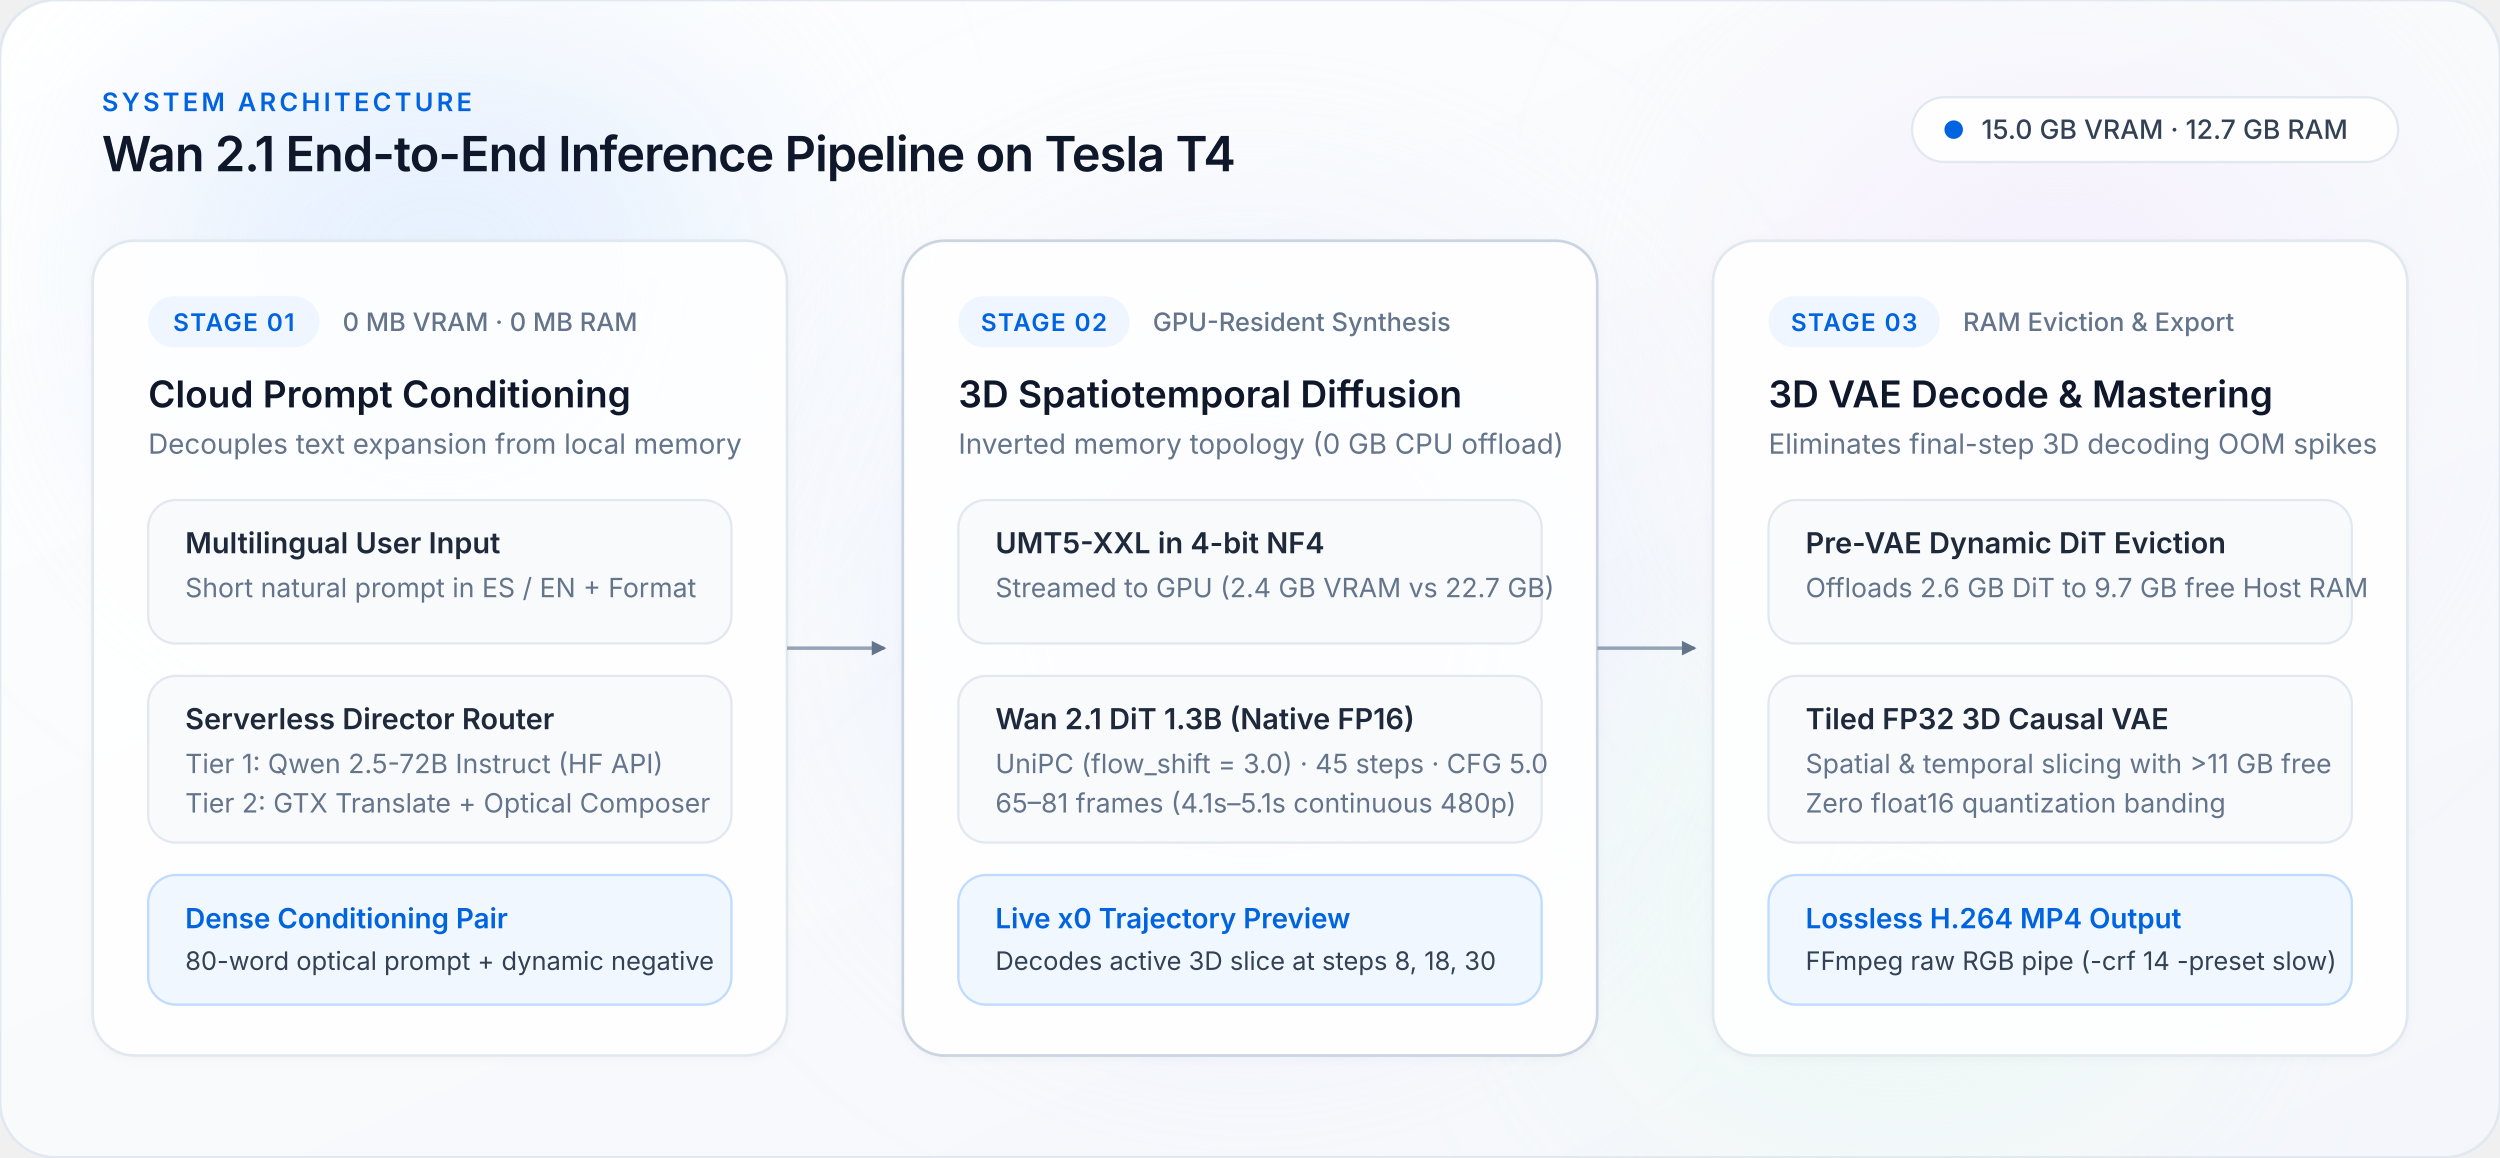
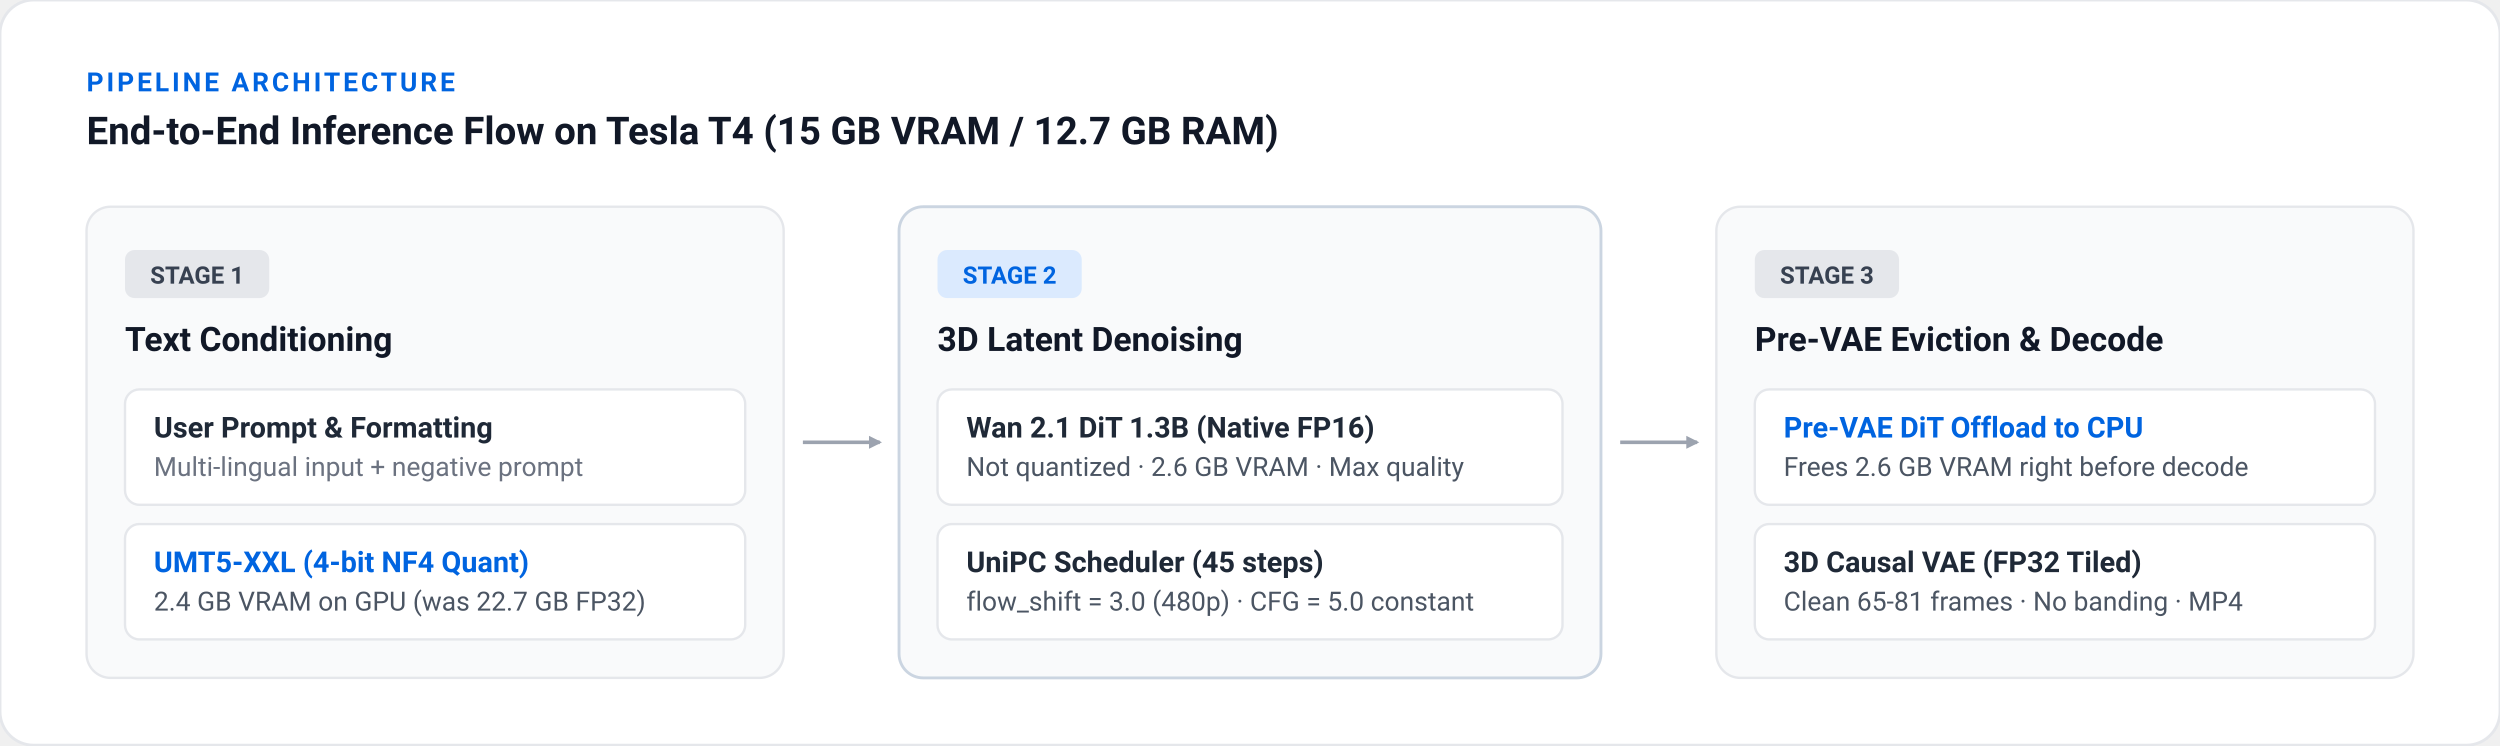
- <svg xmlns="http://www.w3.org/2000/svg" viewBox="0 0 1080 500" width="100%" height="100%">
+ <svg xmlns="http://www.w3.org/2000/svg" viewBox="0 0 1040 310" width="100%" height="100%">
  <defs>
-     <filter id="metaBlur" x="-40%" y="-40%" width="180%" height="180%">
-       <feGaussianBlur stdDeviation="52" />
-     </filter>
-     <filter id="cardShadow" x="-8%" y="-6%" width="116%" height="120%">
-       <feDropShadow dx="0" dy="8" stdDeviation="14" flood-color="#0f172a" flood-opacity="0.045" />
-       <feDropShadow dx="0" dy="1" stdDeviation="2" flood-color="#0f172a" flood-opacity="0.03" />
-     </filter>
-     <linearGradient id="bgGrad" x1="0%" y1="0%" x2="100%" y2="100%">
-       <stop offset="0%" stop-color="#ffffff" />
-       <stop offset="50%" stop-color="#f8fafc" />
-       <stop offset="100%" stop-color="#f4f6fb" />
-     </linearGradient>
-     <linearGradient id="accentLine" x1="0%" y1="0%" x2="100%" y2="0%">
-       <stop offset="0%" stop-color="#0064e0" stop-opacity="0.2" />
-       <stop offset="50%" stop-color="#0064e0" stop-opacity="0.65" />
-       <stop offset="100%" stop-color="#0064e0" stop-opacity="0.2" />
-     </linearGradient>
    <marker id="arrow" viewBox="0 0 10 10" refX="6" refY="5" markerWidth="6" markerHeight="6" orient="auto-start-reverse">
-       <path d="M 0 1.5 L 7 5 L 0 8.5 z" fill="#64748b" />
+       <path d="M 1 2 L 7 5 L 1 8 z" fill="#9ca3af" />
    </marker>
  </defs>
-   <rect width="1080" height="500" rx="24" fill="url(#bgGrad)" stroke="#e2e8f0" stroke-width="1.2" />
-   <circle cx="190" cy="120" r="130" fill="#dbeafe" opacity="0.65" filter="url(#metaBlur)" />
-   <circle cx="540" cy="260" r="150" fill="#e0e7ff" opacity="0.55" filter="url(#metaBlur)" />
-   <circle cx="890" cy="150" r="130" fill="#f3e8ff" opacity="0.50" filter="url(#metaBlur)" />
-   <circle cx="820" cy="390" r="110" fill="#dcfce7" opacity="0.40" filter="url(#metaBlur)" />
-   <text x="44" y="48" font-family="-apple-system, BlinkMacSystemFont, 'Inter', 'Segoe UI', sans-serif" font-size="11" font-weight="600" letter-spacing="1.4" fill="#0064e0">SYSTEM ARCHITECTURE</text>
-   <text x="44" y="74" font-family="-apple-system, BlinkMacSystemFont, 'Inter', 'Segoe UI', sans-serif" font-size="21" font-weight="600" letter-spacing="-0.4" fill="#0f172a">Wan 2.1 End-to-End Inference Pipeline on Tesla T4</text>
-   <rect x="826" y="42" width="210" height="28" rx="14" fill="#ffffff" fill-opacity="0.85" stroke="#e2e8f0" stroke-width="1" />
-   <circle cx="844" cy="56" r="4" fill="#0064e0" />
-   <text x="856" y="60" font-family="-apple-system, BlinkMacSystemFont, 'Inter', 'Segoe UI', sans-serif" font-size="11.5" font-weight="500" fill="#334155">15.0 GB VRAM · 12.7 GB RAM</text>
-   <g filter="url(#cardShadow)">
-     <rect x="40" y="104" width="300" height="352" rx="18" fill="#ffffff" fill-opacity="0.86" stroke="#e2e8f0" stroke-width="1.2" />
-   </g>
-   <rect x="64" y="128" width="74" height="22" rx="11" fill="#eff6ff" />
-   <text x="101" y="143" text-anchor="middle" font-family="-apple-system, BlinkMacSystemFont, 'Inter', sans-serif" font-size="10.5" font-weight="600" letter-spacing="0.6" fill="#0064e0">STAGE 01</text>
-   <text x="148" y="143" font-family="-apple-system, BlinkMacSystemFont, 'Inter', sans-serif" font-size="11" font-weight="500" fill="#64748b">0 MB VRAM · 0 MB RAM</text>
-   <text x="64" y="176" font-family="-apple-system, BlinkMacSystemFont, 'Inter', sans-serif" font-size="16" font-weight="600" fill="#0f172a">Cloud Prompt Conditioning</text>
-   <text x="64" y="196" font-family="-apple-system, BlinkMacSystemFont, 'Inter', sans-serif" font-size="12" fill="#64748b">Decouples text expansion from local memory</text>
-   <rect x="64" y="216" width="252" height="62" rx="12" fill="#f8fafc" stroke="#e2e8f0" stroke-width="1" />
-   <text x="80" y="239" font-family="-apple-system, BlinkMacSystemFont, 'Inter', sans-serif" font-size="12.5" font-weight="600" fill="#1e293b">Multilingual User Input</text>
-   <text x="80" y="258" font-family="-apple-system, BlinkMacSystemFont, 'Inter', sans-serif" font-size="11.5" fill="#64748b">Short natural prompt in ES / EN + Format</text>
-   <rect x="64" y="292" width="252" height="72" rx="12" fill="#f8fafc" stroke="#e2e8f0" stroke-width="1" />
-   <text x="80" y="315" font-family="-apple-system, BlinkMacSystemFont, 'Inter', sans-serif" font-size="12.5" font-weight="600" fill="#1e293b">Serverless Director Router</text>
-   <text x="80" y="334" font-family="-apple-system, BlinkMacSystemFont, 'Inter', sans-serif" font-size="11.5" fill="#64748b">Tier 1: Qwen 2.5-72B Instruct (HF API)</text>
-   <text x="80" y="351" font-family="-apple-system, BlinkMacSystemFont, 'Inter', sans-serif" font-size="11.5" fill="#64748b">Tier 2: GTX Translate + Optical Composer</text>
-   <rect x="64" y="378" width="252" height="56" rx="12" fill="#f0f7ff" stroke="#bfdbfe" stroke-width="1" />
-   <text x="80" y="401" font-family="-apple-system, BlinkMacSystemFont, 'Inter', sans-serif" font-size="12" font-weight="600" fill="#0064e0">Dense Conditioning Pair</text>
-   <text x="80" y="419" font-family="-apple-system, BlinkMacSystemFont, 'Inter', sans-serif" font-size="11" fill="#334155">80-word optical prompt + dynamic negative</text>
-   <line x1="340" y1="280" x2="382" y2="280" stroke="#94a3b8" stroke-width="1.5" marker-end="url(#arrow)" />
-   <g filter="url(#cardShadow)">
-     <rect x="390" y="104" width="300" height="352" rx="18" fill="#ffffff" fill-opacity="0.88" stroke="#cbd5e1" stroke-width="1.2" />
-   </g>
-   <rect x="414" y="128" width="74" height="22" rx="11" fill="#eff6ff" />
-   <text x="451" y="143" text-anchor="middle" font-family="-apple-system, BlinkMacSystemFont, 'Inter', sans-serif" font-size="10.5" font-weight="600" letter-spacing="0.6" fill="#0064e0">STAGE 02</text>
-   <text x="498" y="143" font-family="-apple-system, BlinkMacSystemFont, 'Inter', sans-serif" font-size="11" font-weight="500" fill="#64748b">GPU-Resident Synthesis</text>
-   <text x="414" y="176" font-family="-apple-system, BlinkMacSystemFont, 'Inter', sans-serif" font-size="16" font-weight="600" fill="#0f172a">3D Spatiotemporal Diffusion</text>
-   <text x="414" y="196" font-family="-apple-system, BlinkMacSystemFont, 'Inter', sans-serif" font-size="12" fill="#64748b">Inverted memory topology (0 GB CPU offload)</text>
-   <rect x="414" y="216" width="252" height="62" rx="12" fill="#f8fafc" stroke="#e2e8f0" stroke-width="1" />
-   <text x="430" y="239" font-family="-apple-system, BlinkMacSystemFont, 'Inter', sans-serif" font-size="12.5" font-weight="600" fill="#1e293b">UMT5-XXL in 4-bit NF4</text>
-   <text x="430" y="258" font-family="-apple-system, BlinkMacSystemFont, 'Inter', sans-serif" font-size="11.5" fill="#64748b">Streamed to GPU (2.4 GB VRAM vs 22.7 GB)</text>
-   <rect x="414" y="292" width="252" height="72" rx="12" fill="#f8fafc" stroke="#e2e8f0" stroke-width="1" />
-   <text x="430" y="315" font-family="-apple-system, BlinkMacSystemFont, 'Inter', sans-serif" font-size="12.5" font-weight="600" fill="#1e293b">Wan 2.1 DiT 1.3B (Native FP16)</text>
-   <text x="430" y="334" font-family="-apple-system, BlinkMacSystemFont, 'Inter', sans-serif" font-size="11.5" fill="#64748b">UniPC (flow_shift = 3.0) · 45 steps · CFG 5.0</text>
-   <text x="430" y="351" font-family="-apple-system, BlinkMacSystemFont, 'Inter', sans-serif" font-size="11.5" fill="#64748b">65–81 frames (4.1s–5.1s continuous 480p)</text>
-   <rect x="414" y="378" width="252" height="56" rx="12" fill="#f0f7ff" stroke="#bfdbfe" stroke-width="1" />
-   <text x="430" y="401" font-family="-apple-system, BlinkMacSystemFont, 'Inter', sans-serif" font-size="12" font-weight="600" fill="#0064e0">Live x0 Trajectory Preview</text>
-   <text x="430" y="419" font-family="-apple-system, BlinkMacSystemFont, 'Inter', sans-serif" font-size="11" fill="#334155">Decodes active 3D slice at steps 8, 18, 30</text>
-   <line x1="690" y1="280" x2="732" y2="280" stroke="#94a3b8" stroke-width="1.5" marker-end="url(#arrow)" />
-   <g filter="url(#cardShadow)">
-     <rect x="740" y="104" width="300" height="352" rx="18" fill="#ffffff" fill-opacity="0.86" stroke="#e2e8f0" stroke-width="1.2" />
-   </g>
-   <rect x="764" y="128" width="74" height="22" rx="11" fill="#eff6ff" />
-   <text x="801" y="143" text-anchor="middle" font-family="-apple-system, BlinkMacSystemFont, 'Inter', sans-serif" font-size="10.5" font-weight="600" letter-spacing="0.6" fill="#0064e0">STAGE 03</text>
-   <text x="848" y="143" font-family="-apple-system, BlinkMacSystemFont, 'Inter', sans-serif" font-size="11" font-weight="500" fill="#64748b">RAM Eviction &amp; Export</text>
-   <text x="764" y="176" font-family="-apple-system, BlinkMacSystemFont, 'Inter', sans-serif" font-size="16" font-weight="600" fill="#0f172a">3D VAE Decode &amp; Mastering</text>
-   <text x="764" y="196" font-family="-apple-system, BlinkMacSystemFont, 'Inter', sans-serif" font-size="12" fill="#64748b">Eliminates final-step 3D decoding OOM spikes</text>
-   <rect x="764" y="216" width="252" height="62" rx="12" fill="#f8fafc" stroke="#e2e8f0" stroke-width="1" />
-   <text x="780" y="239" font-family="-apple-system, BlinkMacSystemFont, 'Inter', sans-serif" font-size="12.5" font-weight="600" fill="#1e293b">Pre-VAE Dynamic DiT Eviction</text>
-   <text x="780" y="258" font-family="-apple-system, BlinkMacSystemFont, 'Inter', sans-serif" font-size="11.5" fill="#64748b">Offloads 2.6 GB DiT to 9.7 GB free Host RAM</text>
-   <rect x="764" y="292" width="252" height="72" rx="12" fill="#f8fafc" stroke="#e2e8f0" stroke-width="1" />
-   <text x="780" y="315" font-family="-apple-system, BlinkMacSystemFont, 'Inter', sans-serif" font-size="12.5" font-weight="600" fill="#1e293b">Tiled FP32 3D Causal VAE</text>
-   <text x="780" y="334" font-family="-apple-system, BlinkMacSystemFont, 'Inter', sans-serif" font-size="11.5" fill="#64748b">Spatial &amp; temporal slicing with &gt;11 GB free</text>
-   <text x="780" y="351" font-family="-apple-system, BlinkMacSystemFont, 'Inter', sans-serif" font-size="11.5" fill="#64748b">Zero float16 quantization banding</text>
-   <rect x="764" y="378" width="252" height="56" rx="12" fill="#f0f7ff" stroke="#bfdbfe" stroke-width="1" />
-   <text x="780" y="401" font-family="-apple-system, BlinkMacSystemFont, 'Inter', sans-serif" font-size="12" font-weight="600" fill="#0064e0">Lossless H.264 MP4 Output</text>
-   <text x="780" y="419" font-family="-apple-system, BlinkMacSystemFont, 'Inter', sans-serif" font-size="11" fill="#334155">FFmpeg raw RGB pipe (-crf 14 -preset slow)</text>
+   <rect width="1040" height="310" rx="14" fill="#ffffff" stroke="#e5e7eb" stroke-width="1.2" />
+   <text x="36" y="38" font-family="-apple-system, BlinkMacSystemFont, 'Segoe UI', Roboto, sans-serif" font-size="11" font-weight="600" fill="#0064e0" letter-spacing="1.2">PIPELINE ARCHITECTURE</text>
+   <text x="36" y="60" font-family="-apple-system, BlinkMacSystemFont, 'Segoe UI', Roboto, sans-serif" font-size="16" font-weight="600" fill="#111827">End-to-End Inference Flow on Tesla T4 (15 GB VRAM / 12.7 GB RAM)</text>
+   <rect x="36" y="86" width="290" height="196" rx="10" fill="#f9fafb" stroke="#e5e7eb" stroke-width="1" />
+   <rect x="52" y="104" width="60" height="20" rx="4" fill="#e5e7eb" />
+   <text x="82" y="118" text-anchor="middle" font-family="-apple-system, BlinkMacSystemFont, 'Segoe UI', Roboto, sans-serif" font-size="10" font-weight="700" fill="#374151">STAGE 1</text>
+   <text x="52" y="146" font-family="-apple-system, BlinkMacSystemFont, 'Segoe UI', Roboto, sans-serif" font-size="14" font-weight="600" fill="#111827">Text Conditioning</text>
+   <rect x="52" y="162" width="258" height="48" rx="6" fill="#ffffff" stroke="#e5e7eb" stroke-width="1" />
+   <text x="64" y="182" font-family="-apple-system, BlinkMacSystemFont, 'Segoe UI', Roboto, sans-serif" font-size="12" font-weight="600" fill="#1f2937">User Prompt &amp; Formatting</text>
+   <text x="64" y="198" font-family="-apple-system, BlinkMacSystemFont, 'Segoe UI', Roboto, sans-serif" font-size="11" fill="#6b7280">Multi-lingual input + negative prompt</text>
+   <rect x="52" y="218" width="258" height="48" rx="6" fill="#ffffff" stroke="#e5e7eb" stroke-width="1" />
+   <text x="64" y="238" font-family="-apple-system, BlinkMacSystemFont, 'Segoe UI', Roboto, sans-serif" font-size="12" font-weight="600" fill="#0064e0">UMT5-XXL (4-bit NF4 Quant)</text>
+   <text x="64" y="254" font-family="-apple-system, BlinkMacSystemFont, 'Segoe UI', Roboto, sans-serif" font-size="11" fill="#4b5563">2.4 GB VRAM on GPU (was 22.7 GB FP32)</text>
+   <line x1="334" y1="184" x2="366" y2="184" stroke="#9ca3af" stroke-width="1.5" marker-end="url(#arrow)" />
+   <rect x="374" y="86" width="292" height="196" rx="10" fill="#f9fafb" stroke="#cbd5e1" stroke-width="1.2" />
+   <rect x="390" y="104" width="60" height="20" rx="4" fill="#dbeafe" />
+   <text x="420" y="118" text-anchor="middle" font-family="-apple-system, BlinkMacSystemFont, 'Segoe UI', Roboto, sans-serif" font-size="10" font-weight="700" fill="#0064e0">STAGE 2</text>
+   <text x="390" y="146" font-family="-apple-system, BlinkMacSystemFont, 'Segoe UI', Roboto, sans-serif" font-size="14" font-weight="600" fill="#111827">3D Latent Denoising</text>
+   <rect x="390" y="162" width="260" height="48" rx="6" fill="#ffffff" stroke="#e5e7eb" stroke-width="1" />
+   <text x="402" y="182" font-family="-apple-system, BlinkMacSystemFont, 'Segoe UI', Roboto, sans-serif" font-size="12" font-weight="600" fill="#1f2937">Wan 2.1 DiT 1.3B (Native FP16)</text>
+   <text x="402" y="198" font-family="-apple-system, BlinkMacSystemFont, 'Segoe UI', Roboto, sans-serif" font-size="11" fill="#4b5563">Not quantized · 2.6 GB VRAM · Max quality</text>
+   <rect x="390" y="218" width="260" height="48" rx="6" fill="#ffffff" stroke="#e5e7eb" stroke-width="1" />
+   <text x="402" y="238" font-family="-apple-system, BlinkMacSystemFont, 'Segoe UI', Roboto, sans-serif" font-size="12" font-weight="600" fill="#1f2937">UniPC Scheduler (45 steps)</text>
+   <text x="402" y="254" font-family="-apple-system, BlinkMacSystemFont, 'Segoe UI', Roboto, sans-serif" font-size="11" fill="#4b5563">flow_shift = 3.0 (480p) · CFG = 5.0 constant</text>
+   <line x1="674" y1="184" x2="706" y2="184" stroke="#9ca3af" stroke-width="1.5" marker-end="url(#arrow)" />
+   <rect x="714" y="86" width="290" height="196" rx="10" fill="#f9fafb" stroke="#e5e7eb" stroke-width="1" />
+   <rect x="730" y="104" width="60" height="20" rx="4" fill="#e5e7eb" />
+   <text x="760" y="118" text-anchor="middle" font-family="-apple-system, BlinkMacSystemFont, 'Segoe UI', Roboto, sans-serif" font-size="10" font-weight="700" fill="#374151">STAGE 3</text>
+   <text x="730" y="146" font-family="-apple-system, BlinkMacSystemFont, 'Segoe UI', Roboto, sans-serif" font-size="14" font-weight="600" fill="#111827">Pre-VAE Eviction &amp; Decode</text>
+   <rect x="730" y="162" width="258" height="48" rx="6" fill="#ffffff" stroke="#e5e7eb" stroke-width="1" />
+   <text x="742" y="182" font-family="-apple-system, BlinkMacSystemFont, 'Segoe UI', Roboto, sans-serif" font-size="12" font-weight="600" fill="#0064e0">Pre-VAE DiT Offload to CPU</text>
+   <text x="742" y="198" font-family="-apple-system, BlinkMacSystemFont, 'Segoe UI', Roboto, sans-serif" font-size="11" fill="#4b5563">Frees 2.6 GB VRAM right before decode</text>
+   <rect x="730" y="218" width="258" height="48" rx="6" fill="#ffffff" stroke="#e5e7eb" stroke-width="1" />
+   <text x="742" y="238" font-family="-apple-system, BlinkMacSystemFont, 'Segoe UI', Roboto, sans-serif" font-size="12" font-weight="600" fill="#1f2937">3D Causal VAE (FP32 Tiled)</text>
+   <text x="742" y="254" font-family="-apple-system, BlinkMacSystemFont, 'Segoe UI', Roboto, sans-serif" font-size="11" fill="#4b5563">Clean 65-81 frames · No banding · MP4</text>
</svg>
